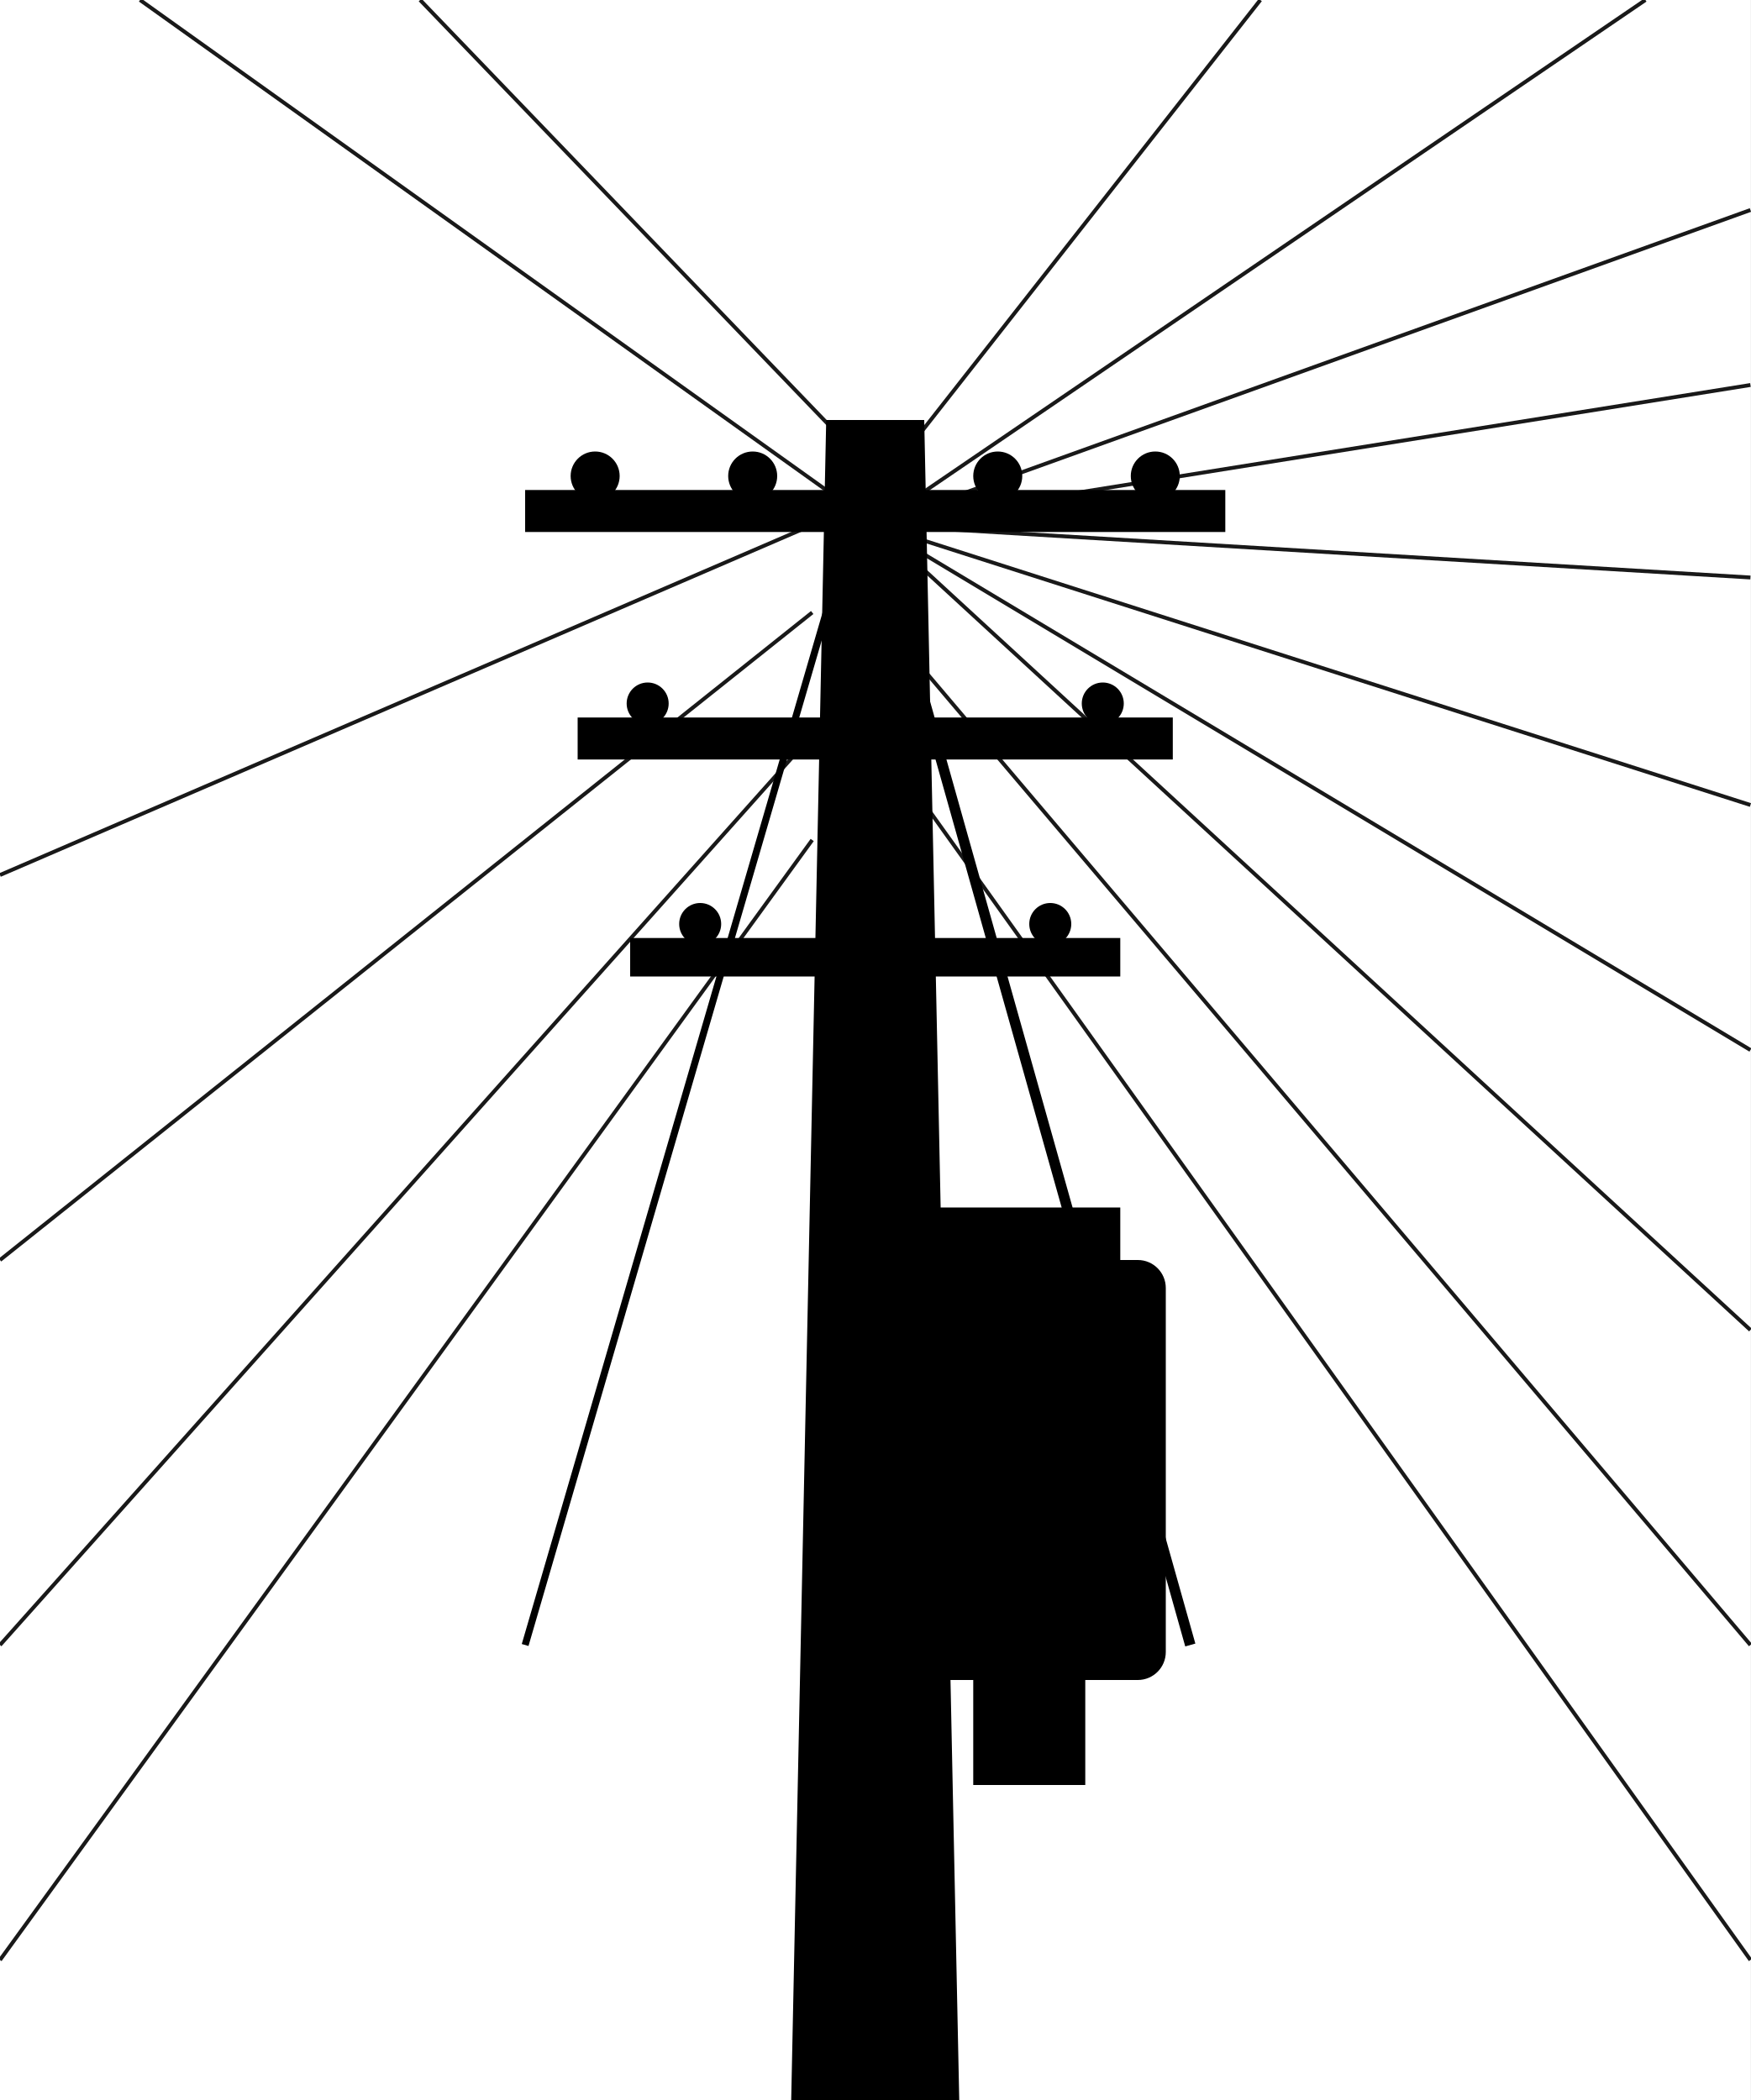
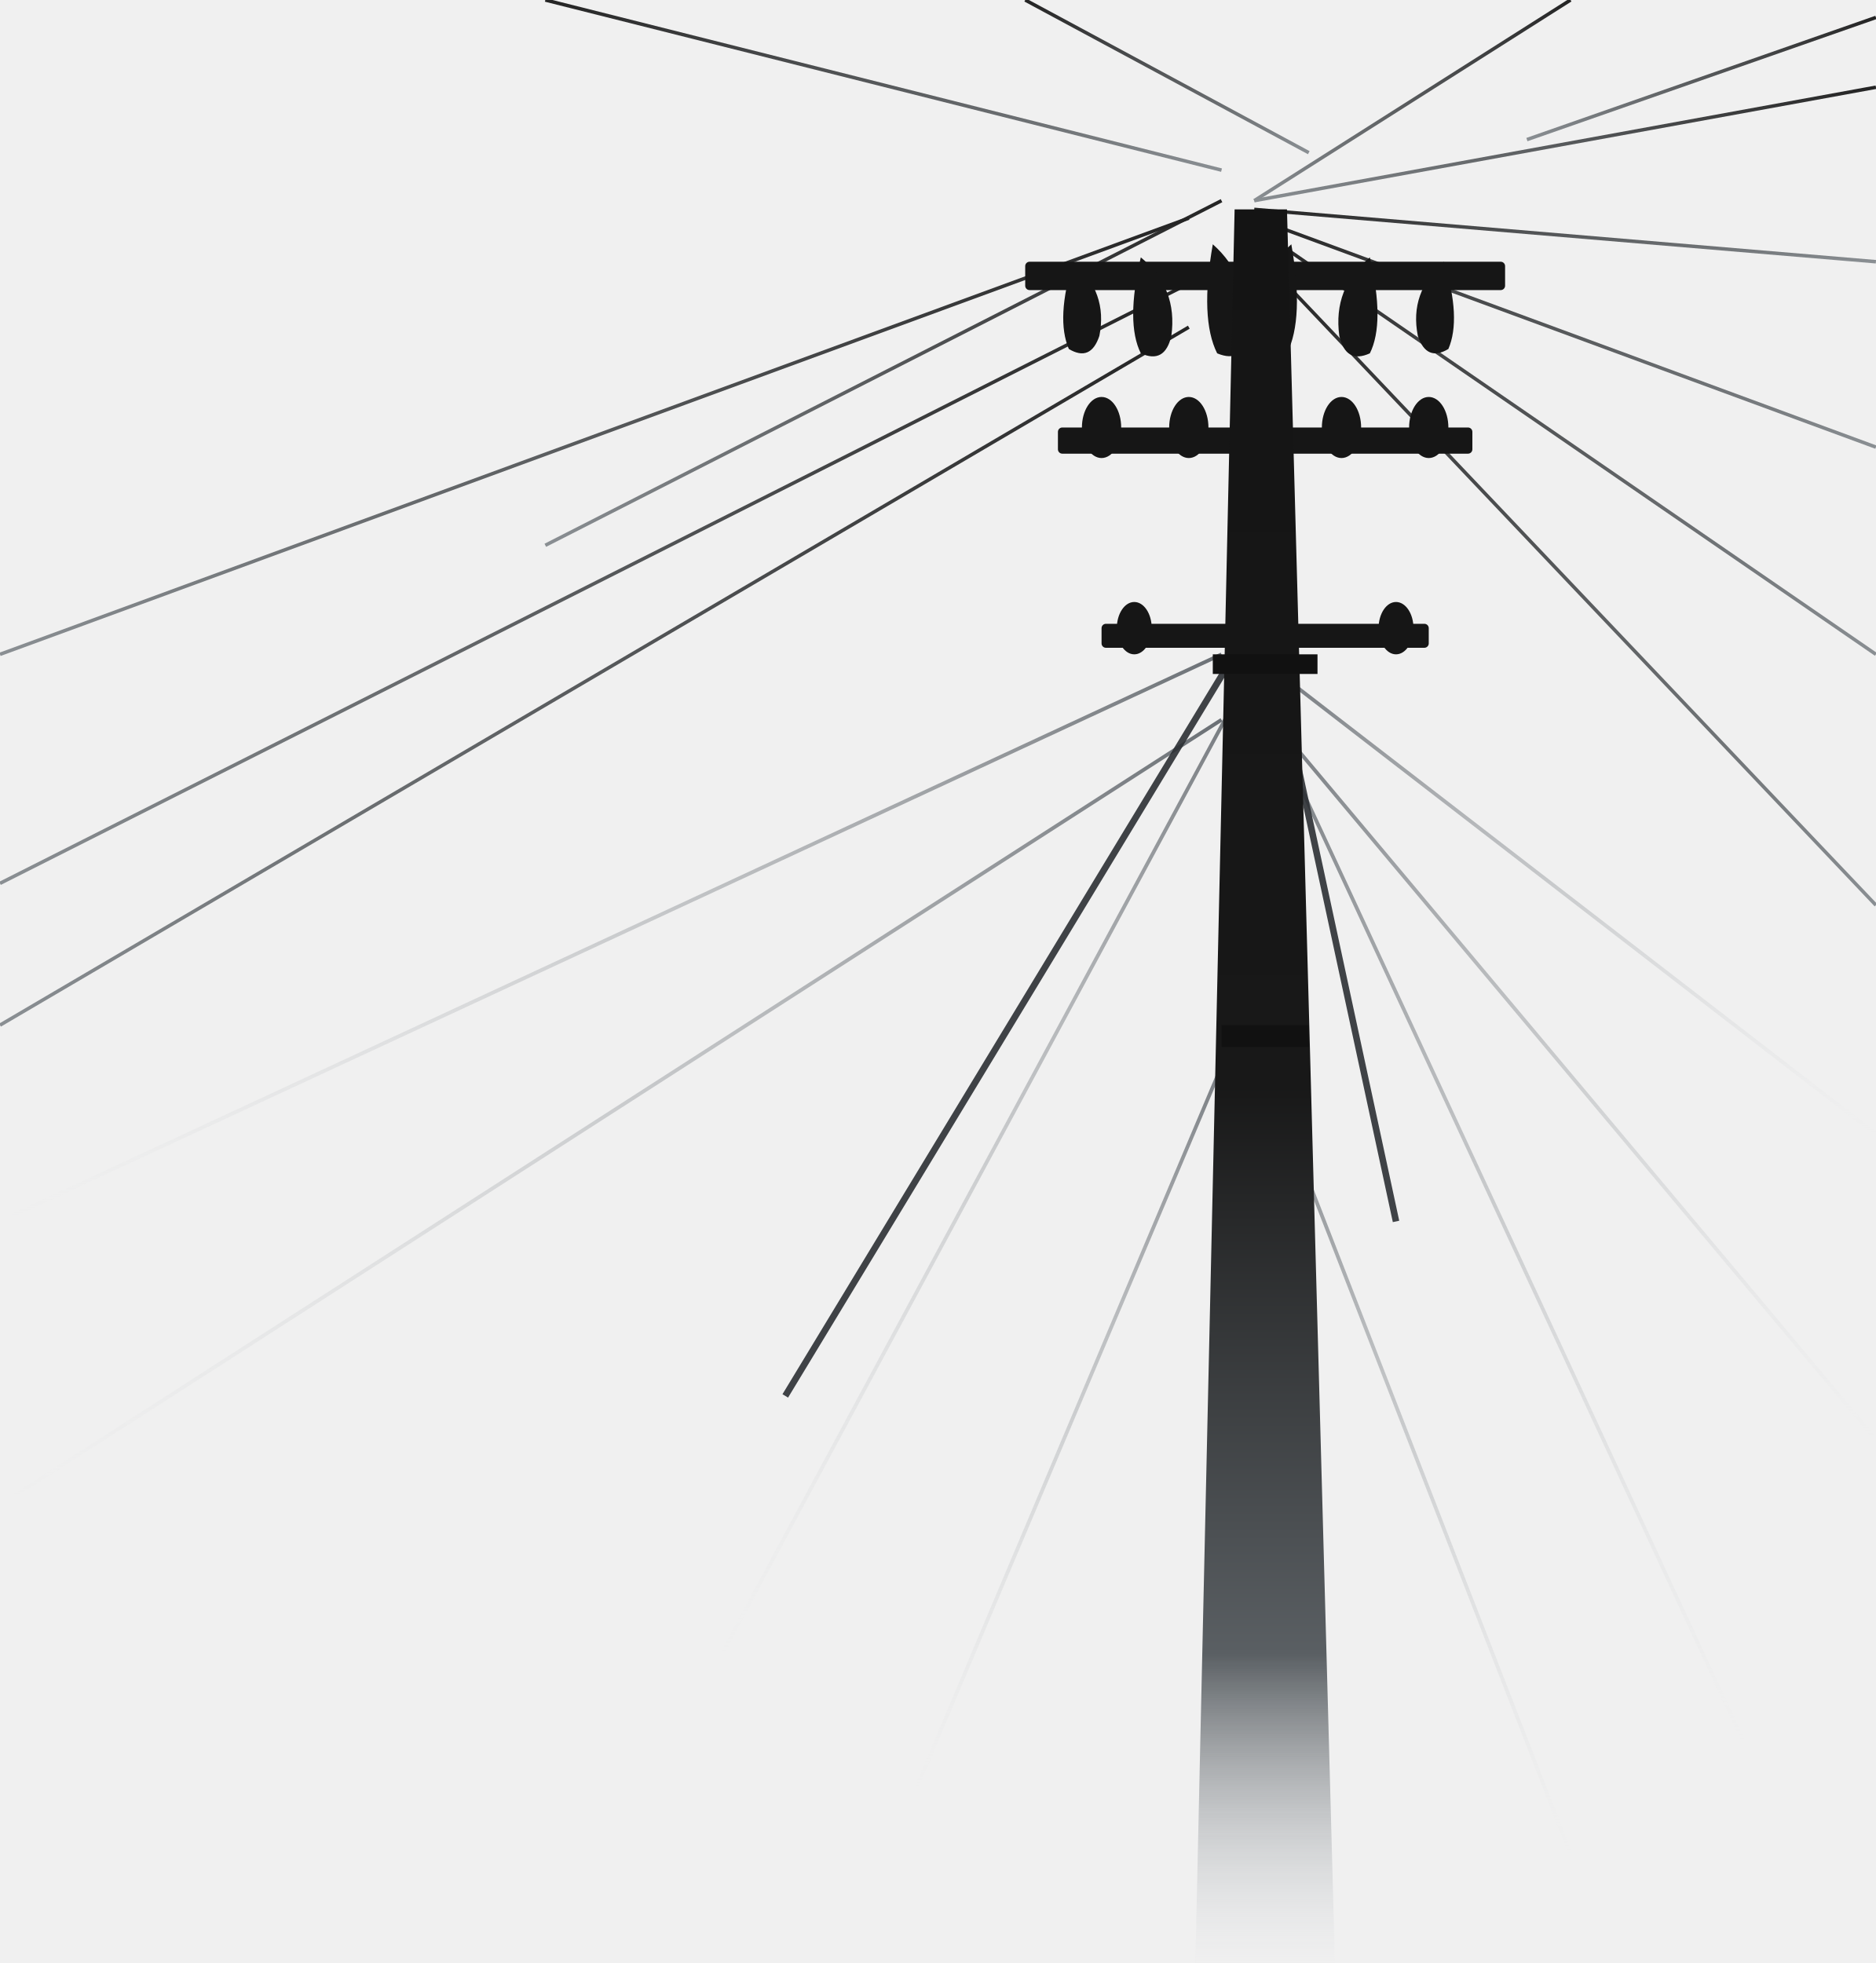
- <svg xmlns="http://www.w3.org/2000/svg" viewBox="0 0 500 600" width="500" height="600">
-   <rect width="500" height="600" fill="#ffffff" />
-   <g stroke="#000" stroke-width="1.1" fill="none" opacity="0.9">
-     <path d="M250 150 L500 60" />
-     <path d="M250 150 L500 110" />
-     <path d="M250 150 L500 165" />
-     <path d="M250 150 L500 230" />
-     <path d="M250 150 L500 300" />
-     <path d="M250 150 L500 380" />
-     <path d="M250 175 L500 470" />
-     <path d="M250 210 L500 560" />
-     <path d="M232 150 L0 250" />
-     <path d="M232 175 L0 360" />
-     <path d="M232 210 L0 470" />
-     <path d="M232 240 L0 560" />
-     <path d="M245 130 L120 0" />
-     <path d="M258 130 L360 0" />
-     <path d="M250 150 L470 0" />
-     <path d="M250 150 L40 0" />
+ <svg xmlns="http://www.w3.org/2000/svg" viewBox="0 0 860 900" width="860" height="900">
+   <defs>
+     <linearGradient id="fade" x1="0" y1="0" x2="0" y2="1">
+       <stop offset="0" stop-color="#141414" />
+       <stop offset="0.5" stop-color="#181818" />
+       <stop offset="0.82" stop-color="#5a5f63" />
+       <stop offset="1" stop-color="#d7dade" stop-opacity="0" />
+     </linearGradient>
+     <linearGradient id="wireTop" x1="0" y1="0" x2="0" y2="1">
+       <stop offset="0" stop-color="#242424" />
+       <stop offset="1" stop-color="#8a8f93" />
+     </linearGradient>
+     <linearGradient id="wireLow" x1="0" y1="0" x2="0" y2="1">
+       <stop offset="0" stop-color="#6b7075" />
+       <stop offset="1" stop-color="#dfe1e3" stop-opacity="0" />
+     </linearGradient>
+   </defs>
+   <g stroke="url(#wireTop)" stroke-width="1.6" fill="none">
+     <path d="M575 92 L860 40" />
+     <path d="M575 96 L860 120" />
+     <path d="M575 100 L860 205" />
+     <path d="M575 104 L860 300" />
+     <path d="M578 118 L860 415" />
+     <path d="M700 64 L860 8" />
+     <path d="M560 92 L250 250" />
+     <path d="M545 100 L0 300" />
+     <path d="M545 130 L0 405" />
+     <path d="M600 70 L470 0" />
+     <path d="M560 78 L250 0" />
+     <path d="M575 92 L720 0" />
+     <path d="M545 150 L0 470" />
  </g>
-   <g fill="#000">
-     <rect x="150" y="140" width="200" height="12" />
-     <rect x="165" y="205" width="170" height="12" />
-     <rect x="180" y="268" width="140" height="11" />
-     <circle cx="170" cy="136" r="7" />
-     <circle cx="215" cy="136" r="7" />
-     <circle cx="285" cy="136" r="7" />
-     <circle cx="330" cy="136" r="7" />
-     <circle cx="185" cy="201" r="6" />
-     <circle cx="250" cy="201" r="6" />
-     <circle cx="315" cy="201" r="6" />
-     <circle cx="200" cy="264" r="6" />
-     <circle cx="300" cy="264" r="6" />
-     <polygon points="236,120 264,120 274,600 226,600" />
-     <rect x="255" y="360" width="78" height="120" rx="8" />
-     <rect x="268" y="345" width="52" height="20" />
-     <rect x="278" y="480" width="32" height="30" />
-     <path d="M264 200 L340 470" stroke="#000" stroke-width="3" fill="none" />
-     <path d="M236 175 L150 470" stroke="#000" stroke-width="2" fill="none" />
+   <g stroke="url(#wireLow)" stroke-width="1.7" fill="none">
+     <path d="M575 300 L860 520" />
+     <path d="M575 320 L860 660" />
+     <path d="M560 300 L0 560" />
+     <path d="M560 330 L0 690" />
+     <path d="M575 305 L330 760" />
+     <path d="M575 315 L800 800" />
+     <path d="M568 470 L420 820" />
+     <path d="M572 470 L720 850" />
+   </g>
+   <g stroke="#2b2f33" stroke-width="3" fill="none" opacity="0.9">
+     <path d="M566 300 L360 640" />
+     <path d="M584 300 L640 560" />
+   </g>
+   <g fill="#161616">
+     <rect x="470" y="120" width="220" height="13" rx="2" />
+     <rect x="485" y="196" width="190" height="12" rx="2" />
+     <rect x="505" y="286" width="150" height="11" rx="2" />
+   </g>
+   <g fill="#161616">
+     <path d="M492 120 q-8 26 -2 40 q10 6 14 -6 q4 -20 -12 -34z" />
+     <path d="M523 118 q-7 30 0 44 q11 5 14 -8 q3 -22 -14 -36z" />
+     <path d="M556 112 q-6 34 2 50 q12 5 14 -9 q1 -26 -16 -41z" />
+     <path d="M592 112 q6 34 -2 50 q-12 5 -14 -9 q-1 -26 16 -41z" />
+     <path d="M628 118 q7 30 0 44 q-11 5 -14 -8 q-3 -22 14 -36z" />
+     <path d="M662 120 q8 26 2 40 q-10 6 -14 -6 q-4 -20 12 -34z" />
+     <ellipse cx="505" cy="196" rx="9" ry="14" />
+     <ellipse cx="545" cy="196" rx="9" ry="14" />
+     <ellipse cx="615" cy="196" rx="9" ry="14" />
+     <ellipse cx="655" cy="196" rx="9" ry="14" />
+     <ellipse cx="520" cy="288" rx="8" ry="12" />
+     <ellipse cx="640" cy="288" rx="8" ry="12" />
+     <circle cx="575" cy="150" r="16" />
+   </g>
+   <polygon fill="url(#fade)" points="566,96 590,96 612,900 548,900" />
+   <g fill="#111">
+     <rect x="560" y="470" width="40" height="10" />
+     <rect x="556" y="300" width="48" height="9" />
  </g>
</svg>
